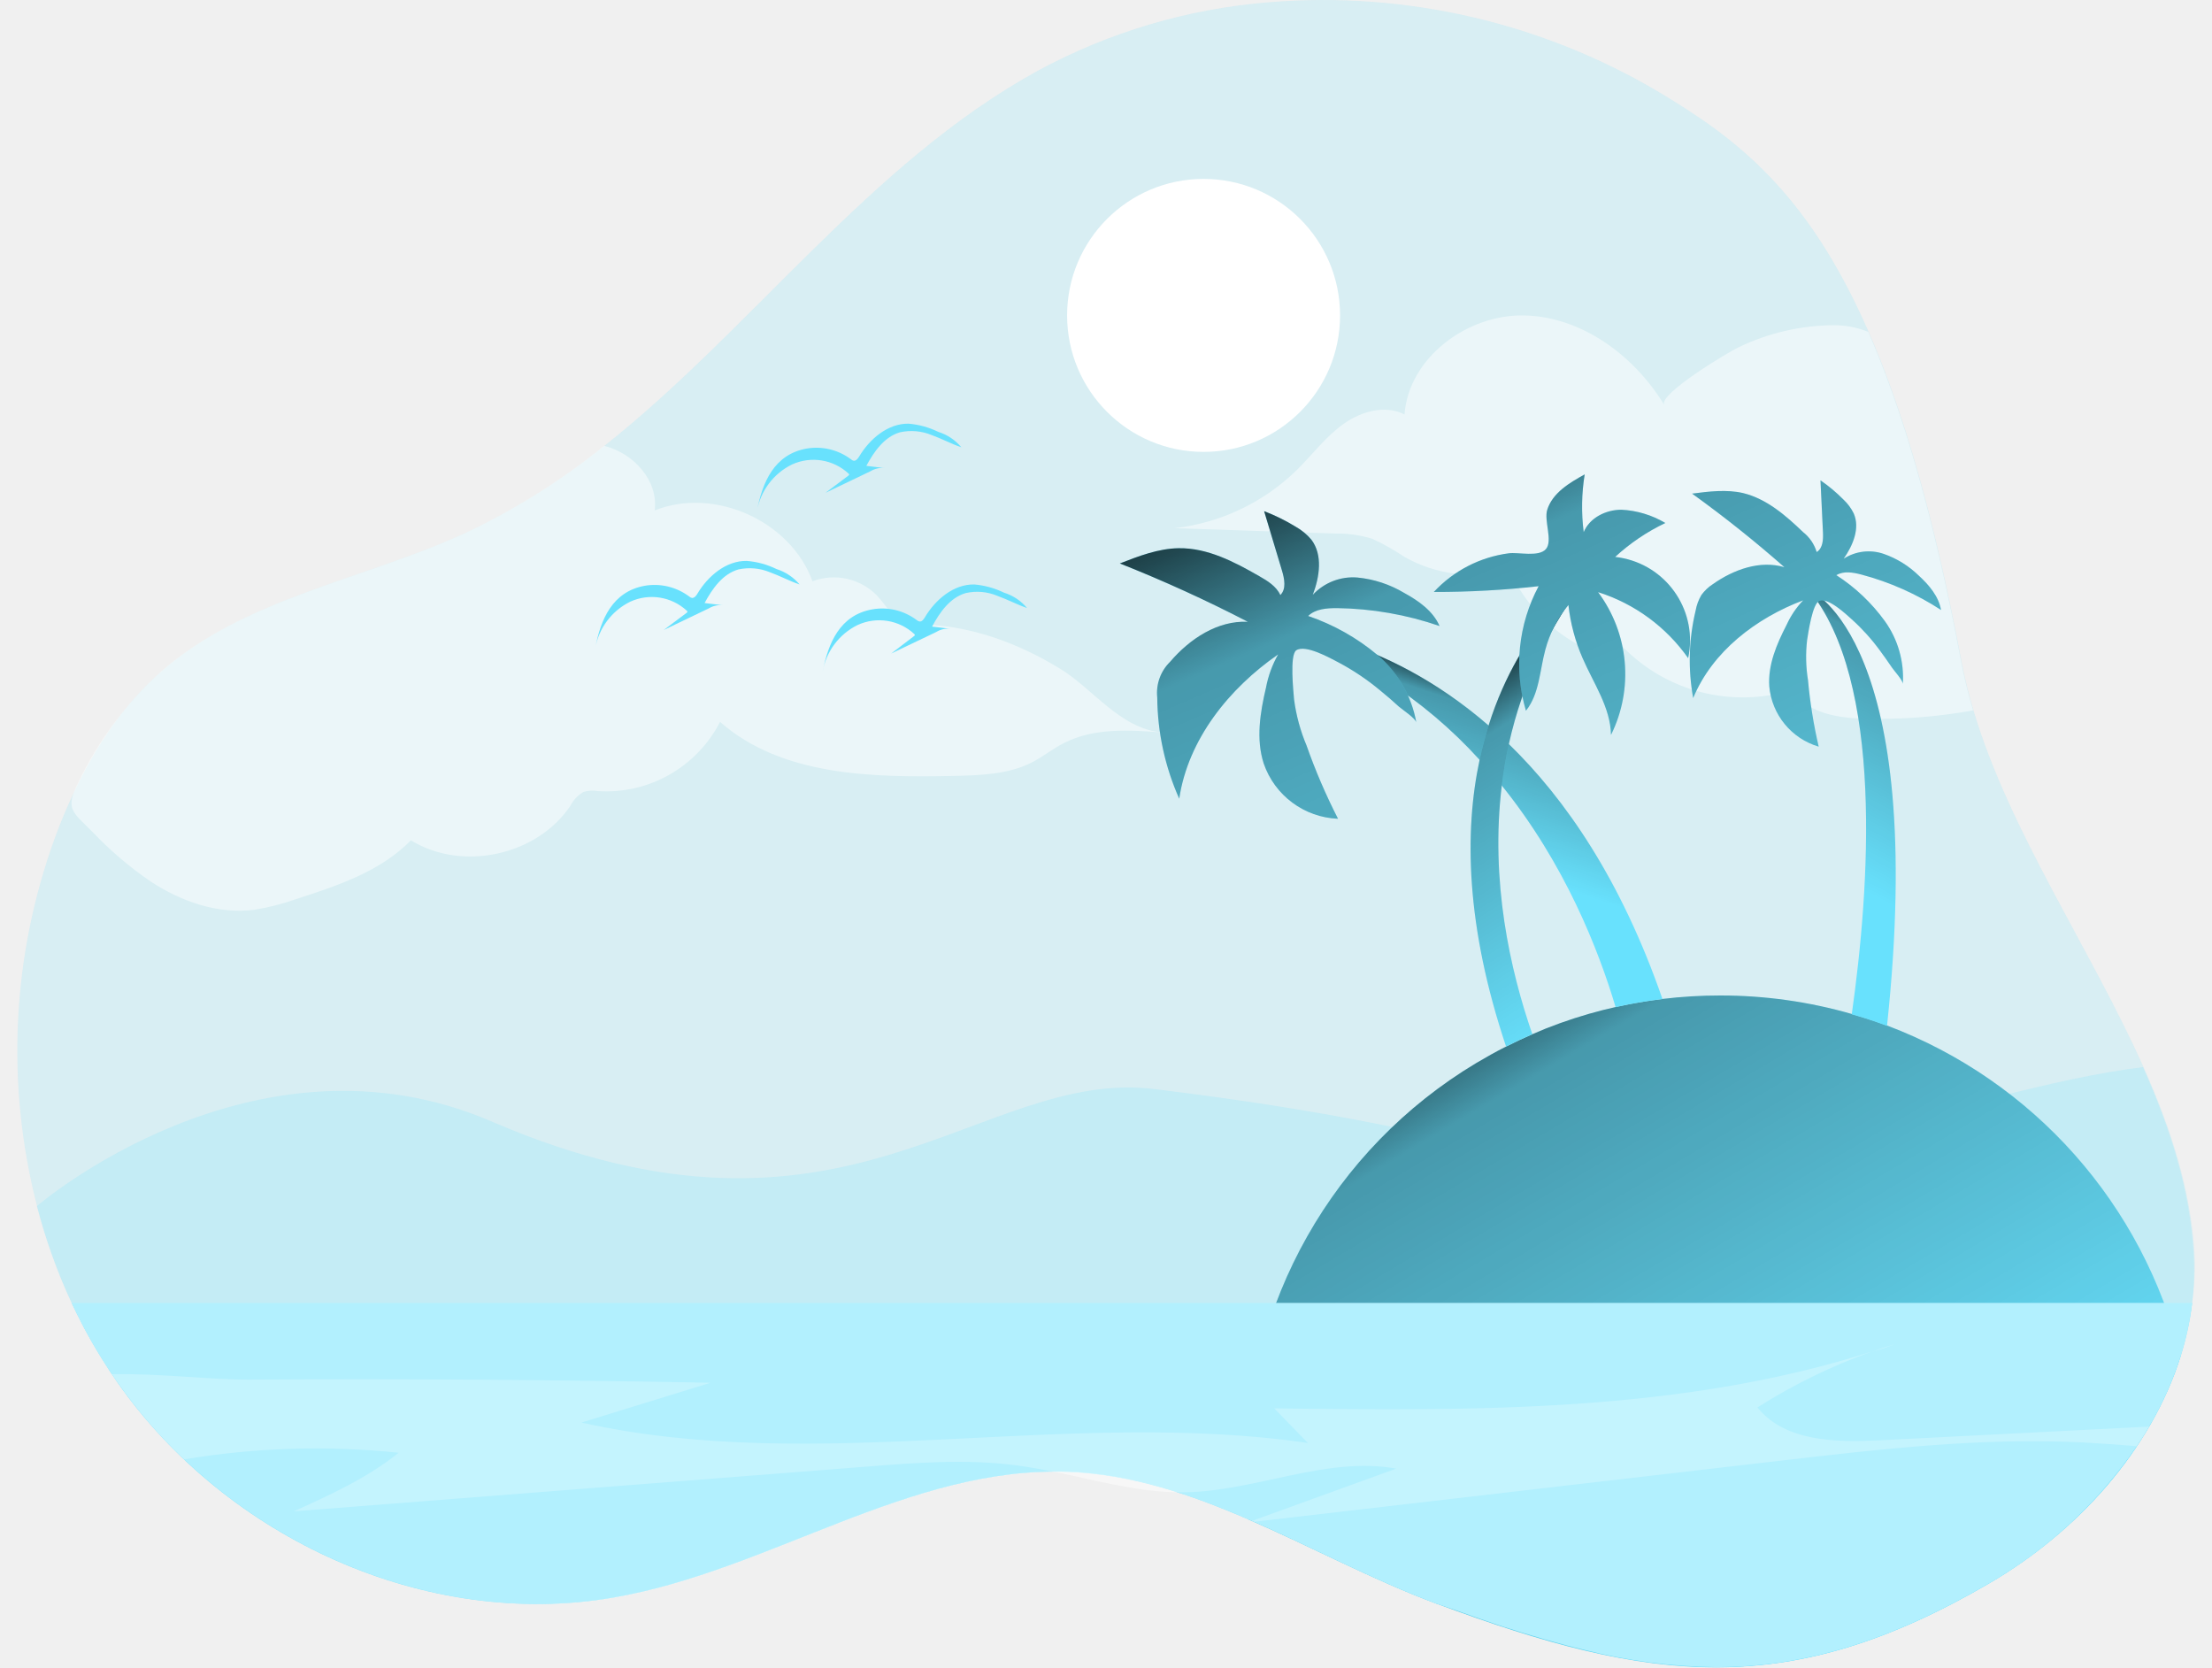
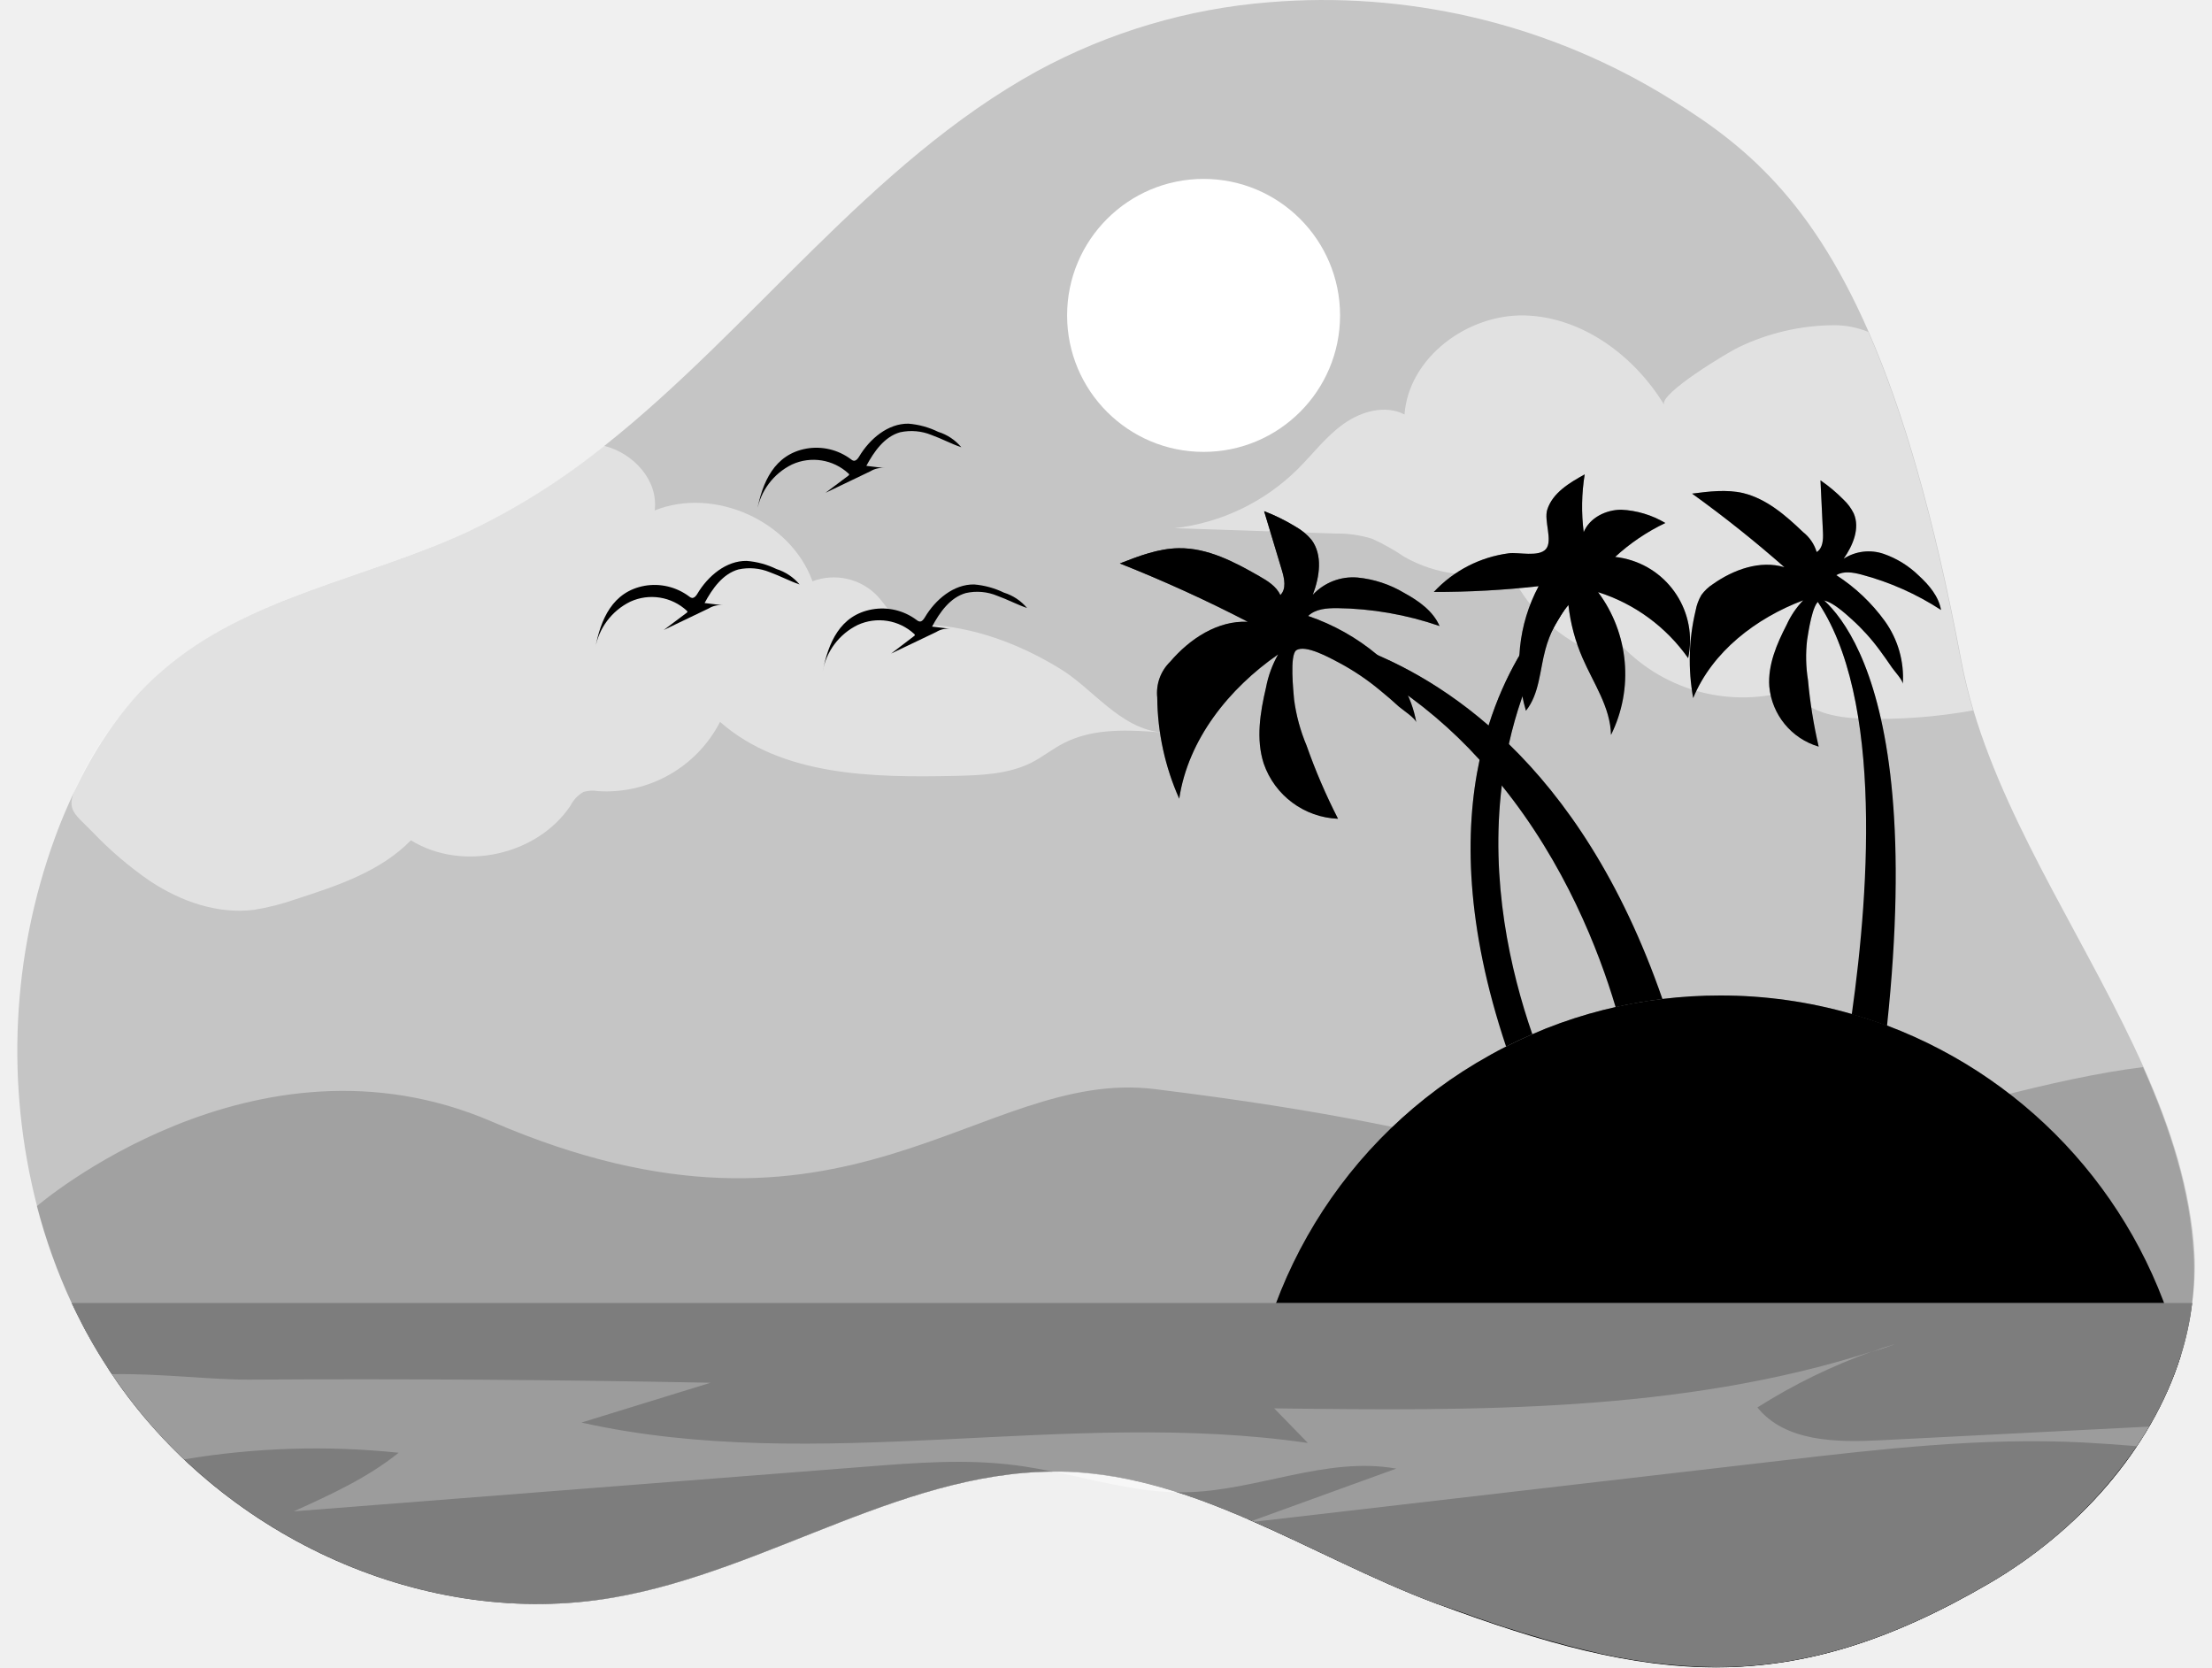
<svg xmlns="http://www.w3.org/2000/svg" xmlns:xlink="http://www.w3.org/1999/xlink" id="Layer_1" data-name="Layer 1" viewBox="0 0 377.32 288.9" width="406" height="306" class="illustration styles_illustrationTablet__1DWOa">
  <defs>
    <linearGradient id="linear-gradient" x1="259.79" y1="160.96" x2="334.12" y2="35.95" gradientTransform="matrix(1, 0, 0, -1, 0, 352)" gradientUnits="userSpaceOnUse">
      <stop offset="0.01" />
      <stop offset="0.13" stop-opacity="0.69" />
      <stop offset="0.25" stop-opacity="0.32" />
      <stop offset="1" stop-opacity="0" />
    </linearGradient>
    <linearGradient id="linear-gradient-2" x1="218.97" y1="115.81" x2="201.7" y2="57.25" gradientTransform="matrix(1, 0, 0, -1, 0, 352)" gradientUnits="userSpaceOnUse">
      <stop offset="0" stop-color="#fff" />
      <stop offset="1" stop-color="#fff" />
    </linearGradient>
    <linearGradient id="linear-gradient-3" x1="278.14" y1="201.96" x2="267.72" y2="169.86" xlink:href="#linear-gradient" />
    <linearGradient id="linear-gradient-4" x1="354.55" y1="213.93" x2="330.34" y2="167.75" xlink:href="#linear-gradient" />
    <linearGradient id="linear-gradient-5" x1="265.51" y1="205.85" x2="302.3" y2="148.04" xlink:href="#linear-gradient" />
    <linearGradient id="linear-gradient-6" x1="219.3" y1="247.81" x2="289.88" y2="84.51" xlink:href="#linear-gradient" />
    <linearGradient id="linear-gradient-7" x1="297.21" y1="281.48" x2="367.78" y2="118.18" xlink:href="#linear-gradient" />
    <linearGradient id="linear-gradient-8" x1="264.14" y1="267.2" x2="334.72" y2="103.89" xlink:href="#linear-gradient" />
  </defs>
-   <path d="M395.34,259.89a51.15,51.15,0,0,1-2,9.23c-5.14,16.34-18,30.53-33.15,39.34C342.66,318.69,327.91,323,312.79,323A97.22,97.22,0,0,1,290,320c-1-.23-2-.49-3-.75q-3.78-1-7.72-2.22L276,316l-1.62-.54c-2.17-.73-4.37-1.5-6.63-2.32L264.37,312c-11.06-4.13-21.71-9.89-32.58-14.6-10-4.34-20.25-7.79-31.13-8.23-27.41-1.11-51.84,17.1-78.88,21.77-32.47,5.6-67-10.25-85.93-37.24q-1.41-2-2.69-4.08c-.26-.41-.51-.83-.76-1.24-.67-1.11-1.31-2.22-1.92-3.35-.28-.51-.55-1-.82-1.55s-.58-1.13-.86-1.7l-.07-.14c-.29-.57-.56-1.14-.83-1.72h0a98.51,98.51,0,0,1-6-16.74A107.71,107.71,0,0,1,25,179.24q1-2.75,2.19-5.43c3.86-8.86,9.13-17.15,16.4-23.46,14.68-12.76,35.19-15.82,52.83-24a119.41,119.41,0,0,0,23.82-15c25.7-20.37,46-49,75-64.93a100.92,100.92,0,0,1,40.14-11.9A114,114,0,0,1,303,50.12c13.24,7.93,25.6,17.08,36.29,41.54,5.91,13.52,11.3,31.71,16.06,57a85.83,85.83,0,0,0,2.13,8.68c6.33,21.1,20.27,41.15,29.5,61.84,4.69,10.52,8.15,21.21,8.77,32.28A46.26,46.26,0,0,1,395.34,259.89Z" transform="translate(-18.46 -34.13)" fill="#68e1fd" opacity="0.18" style="isolation: isolate;" />
-   <path d="M395.34,259.89a51.15,51.15,0,0,1-2,9.23c-5.14,16.34-18,30.53-33.15,39.34C342.66,318.69,327.91,323,312.79,323c-14.8,0-30-4.17-48.42-11.06-11.06-4.13-21.71-9.89-32.58-14.6-10-4.34-20.25-7.79-31.13-8.23-27.41-1.11-51.84,17.1-78.88,21.77-32.47,5.6-67-10.25-85.93-37.24a91.39,91.39,0,0,1-8-13.78h0a98.51,98.51,0,0,1-6-16.74s37.63-32.42,78.85-14.65c61.38,26.47,84.46-9.39,114.87-5.63s46.18,7.32,74,14.08c22,5.32,65.95-14,97.24-17.89,4.69,10.52,8.15,21.21,8.77,32.28A47.32,47.32,0,0,1,395.34,259.89Z" transform="translate(-18.46 -34.13)" fill="#68e1fd" opacity="0.18" style="isolation: isolate;" />
-   <path d="M393.33,269.12c-5.14,16.34-18.05,30.53-33.15,39.34-34.66,20.24-58.49,17.45-95.81,3.52-11.06-4.13-21.71-9.89-32.58-14.6a84.12,84.12,0,0,1-.44-8.55,82.15,82.15,0,0,1,39.89-70.48c1.7-1,3.44-2,5.22-2.88q2.24-1.14,4.55-2.14c.78-.34,1.57-.67,2.37-1a81.29,81.29,0,0,1,20.17-5.11,83.61,83.61,0,0,1,10-.6,82,82,0,0,1,22.82,3.21q3.11.9,6.11,2A82.33,82.33,0,0,1,393.33,269.12Z" transform="translate(-18.46 -34.13)" fill="#68e1fd" />
+   <path d="M395.34,259.89a51.15,51.15,0,0,1-2,9.23c-5.14,16.34-18,30.53-33.15,39.34C342.66,318.69,327.91,323,312.79,323A97.22,97.22,0,0,1,290,320c-1-.23-2-.49-3-.75q-3.78-1-7.72-2.22L276,316l-1.62-.54c-2.17-.73-4.37-1.5-6.63-2.32L264.37,312c-11.06-4.13-21.71-9.89-32.58-14.6-10-4.34-20.25-7.79-31.13-8.23-27.41-1.11-51.84,17.1-78.88,21.77-32.47,5.6-67-10.25-85.93-37.24q-1.41-2-2.69-4.08c-.26-.41-.51-.83-.76-1.24-.67-1.11-1.31-2.22-1.92-3.35-.28-.51-.55-1-.82-1.55s-.58-1.13-.86-1.7l-.07-.14c-.29-.57-.56-1.14-.83-1.72h0a98.51,98.51,0,0,1-6-16.74A107.71,107.71,0,0,1,25,179.24q1-2.75,2.19-5.43c3.86-8.86,9.13-17.15,16.4-23.46,14.68-12.76,35.19-15.82,52.83-24a119.41,119.41,0,0,0,23.82-15c25.7-20.37,46-49,75-64.93a100.92,100.92,0,0,1,40.14-11.9A114,114,0,0,1,303,50.12c13.24,7.93,25.6,17.08,36.29,41.54,5.91,13.52,11.3,31.71,16.06,57a85.83,85.83,0,0,0,2.13,8.68c6.33,21.1,20.27,41.15,29.5,61.84,4.69,10.52,8.15,21.21,8.77,32.28A46.26,46.26,0,0,1,395.34,259.89Z" transform="translate(-18.46 -34.13)" fill="currentColor" opacity="0.18" style="isolation: isolate;" />
+   <path d="M395.34,259.89a51.15,51.15,0,0,1-2,9.23c-5.14,16.34-18,30.53-33.15,39.34C342.66,318.69,327.91,323,312.79,323c-14.8,0-30-4.17-48.42-11.06-11.06-4.13-21.71-9.89-32.58-14.6-10-4.34-20.25-7.79-31.13-8.23-27.41-1.11-51.84,17.1-78.88,21.77-32.47,5.6-67-10.25-85.93-37.24a91.39,91.39,0,0,1-8-13.78h0a98.51,98.51,0,0,1-6-16.74s37.63-32.42,78.85-14.65c61.38,26.47,84.46-9.39,114.87-5.63s46.18,7.32,74,14.08c22,5.32,65.95-14,97.24-17.89,4.69,10.52,8.15,21.21,8.77,32.28A47.32,47.32,0,0,1,395.34,259.89Z" transform="translate(-18.46 -34.13)" fill="currentColor" opacity="0.18" style="isolation: isolate;" />
+   <path d="M393.33,269.12c-5.14,16.34-18.05,30.53-33.15,39.34-34.66,20.24-58.49,17.45-95.81,3.52-11.06-4.13-21.71-9.89-32.58-14.6a84.12,84.12,0,0,1-.44-8.55,82.15,82.15,0,0,1,39.89-70.48c1.7-1,3.44-2,5.22-2.88q2.24-1.14,4.55-2.14c.78-.34,1.57-.67,2.37-1a81.29,81.29,0,0,1,20.17-5.11,83.61,83.61,0,0,1,10-.6,82,82,0,0,1,22.82,3.21q3.11.9,6.11,2A82.33,82.33,0,0,1,393.33,269.12Z" transform="translate(-18.46 -34.13)" fill="currentColor" />
  <path d="M393.33,269.12c-5.14,16.34-18.05,30.53-33.15,39.34-34.66,20.24-58.49,17.45-95.81,3.52-11.06-4.13-21.71-9.89-32.58-14.6a84.12,84.12,0,0,1-.44-8.55,82.15,82.15,0,0,1,39.89-70.48c1.7-1,3.44-2,5.22-2.88q2.24-1.14,4.55-2.14c.78-.34,1.57-.67,2.37-1a81.29,81.29,0,0,1,20.17-5.11,83.61,83.61,0,0,1,10-.6,82,82,0,0,1,22.82,3.21q3.11.9,6.11,2A82.33,82.33,0,0,1,393.33,269.12Z" transform="translate(-18.46 -34.13)" fill="url(#linear-gradient)" />
  <circle cx="205.57" cy="54.65" r="23.65" fill="#fff" />
  <path d="M216.94,161.05c-5.78-.45-11.91-.83-17.07,1.81-2,1-3.72,2.43-5.7,3.43-4,2-8.75,2.18-13.28,2.28-14.25.3-29.95.05-40.65-9.36a22.19,22.19,0,0,1-21.12,12,5.69,5.69,0,0,0-2.53.13,5.68,5.68,0,0,0-2.27,2.39c-5.8,8.66-18.79,11.47-27.65,6-5.26,5.39-12.74,7.88-19.91,10.19a41.68,41.68,0,0,1-7.31,1.86c-6.28.78-12.64-1.46-17.92-4.94a63,63,0,0,1-10-8.52c-3.49-3.54-4.84-3.93-2.54-8.55A62.23,62.23,0,0,1,43.5,150.38c14.68-12.76,35.19-15.82,52.83-24a119.41,119.41,0,0,0,23.82-15c5.08,1.26,9.43,6,8.76,11.19,10.36-4.11,23.54,1.81,27.35,12.28a10.46,10.46,0,0,1,11.22,2.52c1.39,1.49,2.4,3.46,4.24,4.35a10.45,10.45,0,0,0,4.18.65c8.17.31,16.12,3.29,23.06,7.51C204.76,153.29,209.54,160.48,216.94,161.05Z" transform="translate(-18.46 -34.13)" fill="#fff" opacity="0.49" style="isolation: isolate;" />
  <path d="M357.37,157.22a91.14,91.14,0,0,1-19.23,1.42c-4.55-.15-9.79-1.08-12-5a29.06,29.06,0,0,1-29.6-7.56c-.73,1.91-3.52,1.67-5.4.85A27.54,27.54,0,0,1,277,132.8a23.68,23.68,0,0,1-18.19-2.19,38.3,38.3,0,0,0-5.59-3.14,21,21,0,0,0-6.49-.9L219,125.65a36.19,36.19,0,0,0,21.32-10.21c2.65-2.64,4.92-5.7,8-7.88s7.21-3.33,10.53-1.61c.74-9.93,11-17.46,20.92-17.16s18.92,7,24.09,15.51c-1.11-1.88,11.43-9.35,12.89-10a38.63,38.63,0,0,1,16.46-3.82,15.6,15.6,0,0,1,6,1.16c5.91,13.52,11.3,31.71,16.06,57A85.66,85.66,0,0,0,357.37,157.22Z" transform="translate(-18.46 -34.13)" fill="#fff" opacity="0.49" style="isolation: isolate;" />
-   <path d="M395.34,259.89a51.15,51.15,0,0,1-2,9.23c-5.14,16.34-18,30.53-33.15,39.34C342.66,318.69,327.91,323,312.79,323A97.22,97.22,0,0,1,290,320l-3-.75q-3.78-1-7.72-2.22L276,316l-1.62-.54c-2.17-.73-4.37-1.5-6.63-2.32L264.37,312c-11.06-4.13-21.71-9.89-32.58-14.6-10-4.34-20.25-7.79-31.13-8.23-27.41-1.11-51.84,17.1-78.88,21.77-32.47,5.6-67-10.25-85.93-37.24q-1.41-2-2.69-4.08c-.26-.41-.51-.83-.76-1.24-.67-1.11-1.31-2.22-1.92-3.35-.28-.51-.55-1-.82-1.55s-.58-1.13-.86-1.7l-.07-.14c-.29-.57-.56-1.14-.83-1.72H395.34Z" transform="translate(-18.46 -34.13)" fill="#68e1fd" />
+   <path d="M395.34,259.89a51.15,51.15,0,0,1-2,9.23c-5.14,16.34-18,30.53-33.15,39.34C342.66,318.69,327.91,323,312.79,323A97.22,97.22,0,0,1,290,320l-3-.75q-3.78-1-7.72-2.22L276,316l-1.62-.54c-2.17-.73-4.37-1.5-6.63-2.32L264.37,312c-11.06-4.13-21.71-9.89-32.58-14.6-10-4.34-20.25-7.79-31.13-8.23-27.41-1.11-51.84,17.1-78.88,21.77-32.47,5.6-67-10.25-85.93-37.24q-1.41-2-2.69-4.08c-.26-.41-.51-.83-.76-1.24-.67-1.11-1.31-2.22-1.92-3.35-.28-.51-.55-1-.82-1.55s-.58-1.13-.86-1.7l-.07-.14c-.29-.57-.56-1.14-.83-1.72H395.34Z" transform="translate(-18.46 -34.13)" fill="currentColor" />
  <path d="M395.34,259.89a51.15,51.15,0,0,1-2,9.23,58.78,58.78,0,0,1-5.46,12.2q-1,1.73-2.13,3.39a78.68,78.68,0,0,1-25.56,23.75C342.66,318.69,327.91,323,312.79,323A97.22,97.22,0,0,1,290,320l-3-.75q-3.78-1-7.72-2.22L276,316l-1.62-.54c-2.17-.73-4.37-1.5-6.63-2.32L264.37,312c-10.73-4-21.07-9.54-31.6-14.17l-.35-.15-.63-.28a127.18,127.18,0,0,0-12.26-4.68,71.37,71.37,0,0,0-18.87-3.55H198c-26.33.1-50.06,17.3-76.22,21.82-26.67,4.53-54.78-5.35-74.42-24a87,87,0,0,1-11.51-13.32l-1-1.44c-.6-.87-1.16-1.75-1.71-2.64-.26-.41-.51-.83-.76-1.24-.67-1.11-1.31-2.22-1.92-3.35-.28-.51-.55-1-.82-1.55s-.58-1.13-.86-1.7l-.07-.14c-.29-.57-.56-1.14-.83-1.72H395.34Z" transform="translate(-18.46 -34.13)" opacity="0.49" fill="url(#linear-gradient-2)" style="isolation: isolate;" />
  <path d="M343.94,267c-1.38.48-2.76.94-4.14,1.39C341.17,267.87,342.55,267.41,343.94,267Z" transform="translate(-18.46 -34.13)" fill="#fff" opacity="0.49" style="isolation: isolate;" />
  <path d="M219.53,292.7c-7.26-.11-14.36-2.12-21.53-3.6h2.66A71.44,71.44,0,0,1,219.53,292.7Z" transform="translate(-18.46 -34.13)" fill="#fff" opacity="0.49" style="isolation: isolate;" />
  <path d="M387.87,281.32q-1,1.73-2.13,3.39c-3.1-.25-6.19-.48-9.23-.64-17.55-.9-35.1,1.13-52.55,3.16l-91.19,10.58-.35-.15,25-9.06c-12.13-2.18-24.23,3.88-36.56,4.1H219.5a71.37,71.37,0,0,0-18.87-3.55H198c-2.17-.45-4.34-.85-6.53-1.13-8.59-1.12-17.3-.44-25.94.24L66.38,296c6.34-2.87,12.75-5.79,18.17-10.15A138.32,138.32,0,0,0,47.36,287a87,87,0,0,1-11.51-13.32l-1-1.44c8.3-.17,17.38,1,24,.94q39.87-.24,79.75.54l-22.38,6.9c41.09,9.16,84.25-2.54,125.89,3.54l-5.84-6c34.82.43,70.46.75,103.54-9.84A100.12,100.12,0,0,0,320,278c4.79,5.95,13.64,6.08,21.27,5.69Z" transform="translate(-18.46 -34.13)" fill="#fff" opacity="0.24" style="isolation: isolate;" />
-   <path d="M303.55,207.24q-4.1.49-8.12,1.4c-2.94-9.87-8.78-24.83-19.72-38.39h0c-1.21-1.51-2.49-3-3.84-4.45A81,81,0,0,0,236.44,143s18.15.5,37,16.86q1.76,1.51,3.5,3.21C286.72,172.56,296.39,186.58,303.55,207.24Z" transform="translate(-18.46 -34.13)" fill="#68e1fd" />
+   <path d="M303.55,207.24q-4.1.49-8.12,1.4c-2.94-9.87-8.78-24.83-19.72-38.39h0c-1.21-1.51-2.49-3-3.84-4.45A81,81,0,0,0,236.44,143s18.15.5,37,16.86q1.76,1.51,3.5,3.21C286.72,172.56,296.39,186.58,303.55,207.24Z" transform="translate(-18.46 -34.13)" fill="currentColor" />
  <path d="M303.55,207.24q-4.1.49-8.12,1.4c-2.94-9.87-8.78-24.83-19.72-38.39h0c-1.21-1.51-2.49-3-3.84-4.45A81,81,0,0,0,236.44,143s18.15.5,37,16.86q1.76,1.51,3.5,3.21C286.72,172.56,296.39,186.58,303.55,207.24Z" transform="translate(-18.46 -34.13)" fill="url(#linear-gradient-3)" />
-   <path d="M342.46,211.89q-3-1.14-6.11-2c3.11-22,5.61-57.77-7.48-73.6C329.41,136.47,349.55,145.28,342.46,211.89Z" transform="translate(-18.46 -34.13)" fill="#68e1fd" />
+   <path d="M342.46,211.89q-3-1.14-6.11-2c3.11-22,5.61-57.77-7.48-73.6C329.41,136.47,349.55,145.28,342.46,211.89Z" transform="translate(-18.46 -34.13)" fill="currentColor" />
  <path d="M342.46,211.89q-3-1.14-6.11-2c3.11-22,5.61-57.77-7.48-73.6C329.41,136.47,349.55,145.28,342.46,211.89Z" transform="translate(-18.46 -34.13)" fill="url(#linear-gradient-4)" />
-   <path d="M281,213.33q-2.31,1-4.55,2.14c-7-20.89-7.25-37.26-4.59-49.68.45-2.1,1-4.09,1.57-6,5.63-17.83,16.89-25.73,17.36-26A72.82,72.82,0,0,0,276.94,163c-.54,2.41-.94,4.82-1.23,7.2h0C273.67,186.81,277.17,202.28,281,213.33Z" transform="translate(-18.46 -34.13)" fill="#68e1fd" />
+   <path d="M281,213.33q-2.31,1-4.55,2.14c-7-20.89-7.25-37.26-4.59-49.68.45-2.1,1-4.09,1.57-6,5.63-17.83,16.89-25.73,17.36-26A72.82,72.82,0,0,0,276.94,163c-.54,2.41-.94,4.82-1.23,7.2h0C273.67,186.81,277.17,202.28,281,213.33Z" transform="translate(-18.46 -34.13)" fill="currentColor" />
  <path d="M281,213.33q-2.31,1-4.55,2.14c-7-20.89-7.25-37.26-4.59-49.68.45-2.1,1-4.09,1.57-6,5.63-17.83,16.89-25.73,17.36-26A72.82,72.82,0,0,0,276.94,163c-.54,2.41-.94,4.82-1.23,7.2h0C273.67,186.81,277.17,202.28,281,213.33Z" transform="translate(-18.46 -34.13)" fill="url(#linear-gradient-5)" />
-   <path d="M239.71,155.32a30.9,30.9,0,0,0,2.17,8A102.13,102.13,0,0,0,247.33,176a14.21,14.21,0,0,1-12.88-9.57c-1.37-4.24-.62-8.85.4-13.18a18.64,18.64,0,0,1,2.1-5.73c-8.54,5.92-15.6,14.73-17.14,25A43.92,43.92,0,0,1,216,155a7.55,7.55,0,0,1,2.23-6.2c3.42-4,8.24-7.18,13.47-6.93a242.12,242.12,0,0,0-22.18-10.11c3.29-1.28,6.67-2.59,10.2-2.64,5-.07,9.61,2.35,13.92,4.82,1.46.83,3,1.77,3.69,3.3,1.07-1.06.71-2.82.28-4.26l-3.09-10.28a32.8,32.8,0,0,1,5.48,2.7,9.92,9.92,0,0,1,2.71,2.24c2,2.64,1.43,6.44.24,9.56a9.5,9.5,0,0,1,7.75-3,19.45,19.45,0,0,1,8.1,2.67c2.5,1.37,5,3.13,6.12,5.73a56.89,56.89,0,0,0-17.77-3.1c-1.77,0-3.71.12-5,1.36a37.56,37.56,0,0,1,12,6.75,19.9,19.9,0,0,1,6.75,11.73c-.1-.72-2.37-2.21-3-2.75-1.08-1-2.18-1.94-3.31-2.86a41.88,41.88,0,0,0-7.14-4.8c-1.44-.75-5.79-3.22-7.38-2.11C238.93,147.7,239.59,153.85,239.71,155.32Z" transform="translate(-18.46 -34.13)" fill="#68e1fd" />
-   <path d="M328.61,145.05a25.21,25.21,0,0,0,.16,6.94,84.62,84.62,0,0,0,1.85,11.51,12,12,0,0,1-8.56-10.43c-.26-3.73,1.28-7.34,3-10.67a15.3,15.3,0,0,1,2.87-4.25c-8.17,3.09-15.72,8.85-19.06,16.93a36.74,36.74,0,0,1,.42-15.13,8.26,8.26,0,0,1,1-2.72,7.49,7.49,0,0,1,2-1.89c3.59-2.53,8.18-4.19,12.39-2.93q-7.68-6.76-16-12.75c2.94-.38,6-.76,8.86-.09,4.07,1,7.36,3.87,10.38,6.76a6.94,6.94,0,0,1,2.35,3.45c1.08-.65,1.15-2.16,1.09-3.42l-.43-9a27.32,27.32,0,0,1,4,3.35,8.22,8.22,0,0,1,1.76,2.38c1.13,2.57-.14,5.55-1.74,7.85a8,8,0,0,1,6.93-.84,16.44,16.44,0,0,1,6.12,3.8c1.76,1.62,3.41,3.56,3.82,5.92A47.75,47.75,0,0,0,338,133.68c-1.43-.37-3.05-.66-4.32.11a31.25,31.25,0,0,1,8.39,7.94,16.77,16.77,0,0,1,3.13,10.94c.06-.61-1.49-2.29-1.87-2.85-.68-1-1.38-2-2.12-3a35.3,35.3,0,0,0-4.85-5.37c-1-.9-4.08-3.8-5.6-3.22C329.53,138.67,328.81,143.82,328.61,145.05Z" transform="translate(-18.46 -34.13)" fill="#68e1fd" />
-   <path d="M263.93,136.7a159.66,159.66,0,0,0,18.16-1,28.59,28.59,0,0,0-2.2,21.58c2.34-2.91,2.39-7,3.36-10.57a20.34,20.34,0,0,1,4-7.75,31.81,31.81,0,0,0,2.45,9.19c1.9,4.38,4.84,8.55,4.93,13.32a23.74,23.74,0,0,0-2.24-24.74A30.23,30.23,0,0,1,308,148.17a14.56,14.56,0,0,0-11.17-17.3,12.33,12.33,0,0,0-1.48-.24,35.16,35.16,0,0,1,8.7-5.88,16.48,16.48,0,0,0-7.63-2.3c-2.68,0-5.5,1.4-6.52,3.88a34.91,34.91,0,0,1,.17-10c-2.66,1.47-5.55,3.2-6.48,6.1-.62,1.91,1,5.38-.23,6.83s-4.83.51-6.44.74A21.53,21.53,0,0,0,263.93,136.7Z" transform="translate(-18.46 -34.13)" fill="#68e1fd" />
+   <path d="M239.71,155.32a30.9,30.9,0,0,0,2.17,8A102.13,102.13,0,0,0,247.33,176a14.21,14.21,0,0,1-12.88-9.57c-1.37-4.24-.62-8.85.4-13.18a18.64,18.64,0,0,1,2.1-5.73c-8.54,5.92-15.6,14.73-17.14,25A43.92,43.92,0,0,1,216,155a7.55,7.55,0,0,1,2.23-6.2c3.42-4,8.24-7.18,13.47-6.93a242.12,242.12,0,0,0-22.18-10.11c3.29-1.28,6.67-2.59,10.2-2.64,5-.07,9.61,2.35,13.92,4.82,1.46.83,3,1.77,3.69,3.3,1.07-1.06.71-2.82.28-4.26l-3.09-10.28a32.8,32.8,0,0,1,5.48,2.7,9.92,9.92,0,0,1,2.71,2.24c2,2.64,1.43,6.44.24,9.56a9.5,9.5,0,0,1,7.75-3,19.45,19.45,0,0,1,8.1,2.67c2.5,1.37,5,3.13,6.12,5.73a56.89,56.89,0,0,0-17.77-3.1c-1.77,0-3.71.12-5,1.36a37.56,37.56,0,0,1,12,6.75,19.9,19.9,0,0,1,6.75,11.73c-.1-.72-2.37-2.21-3-2.75-1.08-1-2.18-1.94-3.31-2.86a41.88,41.88,0,0,0-7.14-4.8c-1.44-.75-5.79-3.22-7.38-2.11C238.93,147.7,239.59,153.85,239.71,155.32Z" transform="translate(-18.46 -34.13)" fill="currentColor" />
+   <path d="M328.61,145.05a25.21,25.21,0,0,0,.16,6.94,84.62,84.62,0,0,0,1.85,11.51,12,12,0,0,1-8.56-10.43c-.26-3.73,1.28-7.34,3-10.67a15.3,15.3,0,0,1,2.87-4.25c-8.17,3.09-15.72,8.85-19.06,16.93a36.74,36.74,0,0,1,.42-15.13,8.26,8.26,0,0,1,1-2.72,7.49,7.49,0,0,1,2-1.89c3.59-2.53,8.18-4.19,12.39-2.93q-7.68-6.76-16-12.75c2.94-.38,6-.76,8.86-.09,4.07,1,7.36,3.87,10.38,6.76a6.94,6.94,0,0,1,2.35,3.45c1.08-.65,1.15-2.16,1.09-3.42l-.43-9a27.32,27.32,0,0,1,4,3.35,8.22,8.22,0,0,1,1.76,2.38c1.13,2.57-.14,5.55-1.74,7.85a8,8,0,0,1,6.93-.84,16.44,16.44,0,0,1,6.12,3.8c1.76,1.62,3.41,3.56,3.82,5.92A47.75,47.75,0,0,0,338,133.68c-1.43-.37-3.05-.66-4.32.11a31.25,31.25,0,0,1,8.39,7.94,16.77,16.77,0,0,1,3.13,10.94c.06-.61-1.49-2.29-1.87-2.85-.68-1-1.38-2-2.12-3a35.3,35.3,0,0,0-4.85-5.37c-1-.9-4.08-3.8-5.6-3.22C329.53,138.67,328.81,143.82,328.61,145.05Z" transform="translate(-18.46 -34.13)" fill="currentColor" />
+   <path d="M263.93,136.7a159.66,159.66,0,0,0,18.16-1,28.59,28.59,0,0,0-2.2,21.58c2.34-2.91,2.39-7,3.36-10.57a20.34,20.34,0,0,1,4-7.75,31.81,31.81,0,0,0,2.45,9.19c1.9,4.38,4.84,8.55,4.93,13.32a23.74,23.74,0,0,0-2.24-24.74A30.23,30.23,0,0,1,308,148.17a14.56,14.56,0,0,0-11.17-17.3,12.33,12.33,0,0,0-1.48-.24,35.16,35.16,0,0,1,8.7-5.88,16.48,16.48,0,0,0-7.63-2.3c-2.68,0-5.5,1.4-6.52,3.88a34.91,34.91,0,0,1,.17-10c-2.66,1.47-5.55,3.2-6.48,6.1-.62,1.91,1,5.38-.23,6.83s-4.83.51-6.44.74A21.53,21.53,0,0,0,263.93,136.7Z" transform="translate(-18.46 -34.13)" fill="currentColor" />
  <path d="M239.71,155.32a30.9,30.9,0,0,0,2.17,8A102.13,102.13,0,0,0,247.33,176a14.21,14.21,0,0,1-12.88-9.57c-1.37-4.24-.62-8.85.4-13.18a18.64,18.64,0,0,1,2.1-5.73c-8.54,5.92-15.6,14.73-17.14,25A43.92,43.92,0,0,1,216,155a7.55,7.55,0,0,1,2.23-6.2c3.42-4,8.24-7.18,13.47-6.93a242.12,242.12,0,0,0-22.18-10.11c3.29-1.28,6.67-2.59,10.2-2.64,5-.07,9.61,2.35,13.92,4.82,1.46.83,3,1.77,3.69,3.3,1.07-1.06.71-2.82.28-4.26l-3.09-10.28a32.8,32.8,0,0,1,5.48,2.7,9.92,9.92,0,0,1,2.71,2.24c2,2.64,1.43,6.44.24,9.56a9.5,9.5,0,0,1,7.75-3,19.45,19.45,0,0,1,8.1,2.67c2.5,1.37,5,3.13,6.12,5.73a56.89,56.89,0,0,0-17.77-3.1c-1.77,0-3.71.12-5,1.36a37.56,37.56,0,0,1,12,6.75,19.9,19.9,0,0,1,6.75,11.73c-.1-.72-2.37-2.21-3-2.75-1.08-1-2.18-1.94-3.31-2.86a41.88,41.88,0,0,0-7.14-4.8c-1.44-.75-5.79-3.22-7.38-2.11C238.93,147.7,239.59,153.85,239.71,155.32Z" transform="translate(-18.46 -34.13)" fill="url(#linear-gradient-6)" />
  <path d="M328.61,145.05a25.21,25.21,0,0,0,.16,6.94,84.62,84.62,0,0,0,1.85,11.51,12,12,0,0,1-8.56-10.43c-.26-3.73,1.28-7.34,3-10.67a15.3,15.3,0,0,1,2.87-4.25c-8.17,3.09-15.72,8.85-19.06,16.93a36.74,36.74,0,0,1,.42-15.13,8.26,8.26,0,0,1,1-2.72,7.49,7.49,0,0,1,2-1.89c3.59-2.53,8.18-4.19,12.39-2.93q-7.68-6.76-16-12.75c2.94-.38,6-.76,8.86-.09,4.07,1,7.36,3.87,10.38,6.76a6.94,6.94,0,0,1,2.35,3.45c1.08-.65,1.15-2.16,1.09-3.42l-.43-9a27.32,27.32,0,0,1,4,3.35,8.22,8.22,0,0,1,1.76,2.38c1.13,2.57-.14,5.55-1.74,7.85a8,8,0,0,1,6.93-.84,16.44,16.44,0,0,1,6.12,3.8c1.76,1.62,3.41,3.56,3.82,5.92A47.75,47.75,0,0,0,338,133.68c-1.43-.37-3.05-.66-4.32.11a31.25,31.25,0,0,1,8.39,7.94,16.77,16.77,0,0,1,3.13,10.94c.06-.61-1.49-2.29-1.87-2.85-.68-1-1.38-2-2.12-3a35.3,35.3,0,0,0-4.85-5.37c-1-.9-4.08-3.8-5.6-3.22C329.53,138.67,328.81,143.82,328.61,145.05Z" transform="translate(-18.46 -34.13)" fill="url(#linear-gradient-7)" />
  <path d="M263.93,136.7a159.66,159.66,0,0,0,18.16-1,28.59,28.59,0,0,0-2.2,21.58c2.34-2.91,2.39-7,3.36-10.57a20.34,20.34,0,0,1,4-7.75,31.81,31.81,0,0,0,2.45,9.19c1.9,4.38,4.84,8.55,4.93,13.32a23.74,23.74,0,0,0-2.24-24.74A30.23,30.23,0,0,1,308,148.17a14.56,14.56,0,0,0-11.17-17.3,12.33,12.33,0,0,0-1.48-.24,35.16,35.16,0,0,1,8.7-5.88,16.48,16.48,0,0,0-7.63-2.3c-2.68,0-5.5,1.4-6.52,3.88a34.91,34.91,0,0,1,.17-10c-2.66,1.47-5.55,3.2-6.48,6.1-.62,1.91,1,5.38-.23,6.83s-4.83.51-6.44.74A21.53,21.53,0,0,0,263.93,136.7Z" transform="translate(-18.46 -34.13)" fill="url(#linear-gradient-8)" />
-   <path d="M155.2,111.86a10,10,0,0,1,7.71,1.84,1,1,0,0,0,.51.27c.41,0,.71-.37.92-.73,1.84-3.08,5-5.75,8.55-5.7a14.34,14.34,0,0,1,5.16,1.42,8.45,8.45,0,0,1,4,2.67c-1.76-.6-3.4-1.49-5.15-2.12a9.19,9.19,0,0,0-5.46-.48c-2.72.77-4.51,3.33-5.85,5.82l3.24.39a3.9,3.9,0,0,0-2.52.54l-7.8,3.74,4-3a.29.29,0,0,0,.1-.12.2.2,0,0,0-.11-.22,8.94,8.94,0,0,0-9.79-1.57,11.16,11.16,0,0,0-6.09,8.12C147.57,117.67,149.63,112.88,155.2,111.86Z" transform="translate(-18.46 -34.13)" fill="#68e1fd" />
-   <path d="M127.17,135.63a10,10,0,0,1,7.7,1.84,1.09,1.09,0,0,0,.52.27c.41,0,.71-.37.92-.73,1.83-3.08,5-5.75,8.55-5.69a14.27,14.27,0,0,1,5.16,1.41,8.6,8.6,0,0,1,4,2.67c-1.76-.6-3.4-1.49-5.15-2.12a9.19,9.19,0,0,0-5.46-.48c-2.72.78-4.51,3.33-5.85,5.82l3.24.39a3.9,3.9,0,0,0-2.52.54l-7.8,3.74,4-3s.09-.07.1-.12a.22.22,0,0,0-.1-.22,8.94,8.94,0,0,0-9.79-1.57,11.16,11.16,0,0,0-6.09,8.12C119.54,141.44,121.59,136.65,127.17,135.63Z" transform="translate(-18.46 -34.13)" fill="#68e1fd" />
-   <path d="M166.59,139.72a9.94,9.94,0,0,1,7.7,1.83,1.1,1.1,0,0,0,.51.27c.42.05.72-.37.93-.72,1.83-3.09,5-5.76,8.55-5.7a14.54,14.54,0,0,1,5.16,1.42,8.5,8.5,0,0,1,4,2.66c-1.76-.6-3.41-1.49-5.15-2.11a9,9,0,0,0-5.46-.48c-2.72.77-4.51,3.32-5.85,5.81l3.23.39a3.81,3.81,0,0,0-2.51.55l-7.81,3.73,4-3.05a.23.23,0,0,0,.1-.12.21.21,0,0,0-.1-.22,8.94,8.94,0,0,0-9.8-1.56,11.14,11.14,0,0,0-6.08,8.12C159,145.52,161,140.73,166.59,139.72Z" transform="translate(-18.46 -34.13)" fill="#68e1fd" />
+   <path d="M155.2,111.86a10,10,0,0,1,7.71,1.84,1,1,0,0,0,.51.27c.41,0,.71-.37.92-.73,1.84-3.08,5-5.75,8.55-5.7a14.34,14.34,0,0,1,5.16,1.42,8.45,8.45,0,0,1,4,2.67c-1.76-.6-3.4-1.49-5.15-2.12a9.19,9.19,0,0,0-5.46-.48c-2.72.77-4.51,3.33-5.85,5.82l3.24.39a3.9,3.9,0,0,0-2.52.54l-7.8,3.74,4-3a.29.29,0,0,0,.1-.12.2.2,0,0,0-.11-.22,8.94,8.94,0,0,0-9.79-1.57,11.16,11.16,0,0,0-6.09,8.12C147.57,117.67,149.63,112.88,155.2,111.86Z" transform="translate(-18.46 -34.13)" fill="currentColor" />
+   <path d="M127.17,135.63a10,10,0,0,1,7.7,1.84,1.09,1.09,0,0,0,.52.27c.41,0,.71-.37.92-.73,1.83-3.08,5-5.75,8.55-5.69a14.27,14.27,0,0,1,5.16,1.41,8.6,8.6,0,0,1,4,2.67c-1.76-.6-3.4-1.49-5.15-2.12a9.19,9.19,0,0,0-5.46-.48c-2.72.78-4.51,3.33-5.85,5.82l3.24.39a3.9,3.9,0,0,0-2.52.54l-7.8,3.74,4-3s.09-.07.1-.12a.22.22,0,0,0-.1-.22,8.94,8.94,0,0,0-9.79-1.57,11.16,11.16,0,0,0-6.09,8.12C119.54,141.44,121.59,136.65,127.17,135.63Z" transform="translate(-18.46 -34.13)" fill="currentColor" />
+   <path d="M166.59,139.72a9.94,9.94,0,0,1,7.7,1.83,1.1,1.1,0,0,0,.51.27c.42.05.72-.37.93-.72,1.83-3.09,5-5.76,8.55-5.7a14.54,14.54,0,0,1,5.16,1.42,8.5,8.5,0,0,1,4,2.66c-1.76-.6-3.41-1.49-5.15-2.11a9,9,0,0,0-5.46-.48c-2.72.77-4.51,3.32-5.85,5.81l3.23.39a3.81,3.81,0,0,0-2.51.55l-7.81,3.73,4-3.05a.23.23,0,0,0,.1-.12.21.21,0,0,0-.1-.22,8.94,8.94,0,0,0-9.8-1.56,11.14,11.14,0,0,0-6.08,8.12C159,145.52,161,140.73,166.59,139.72Z" transform="translate(-18.46 -34.13)" fill="currentColor" />
</svg>
